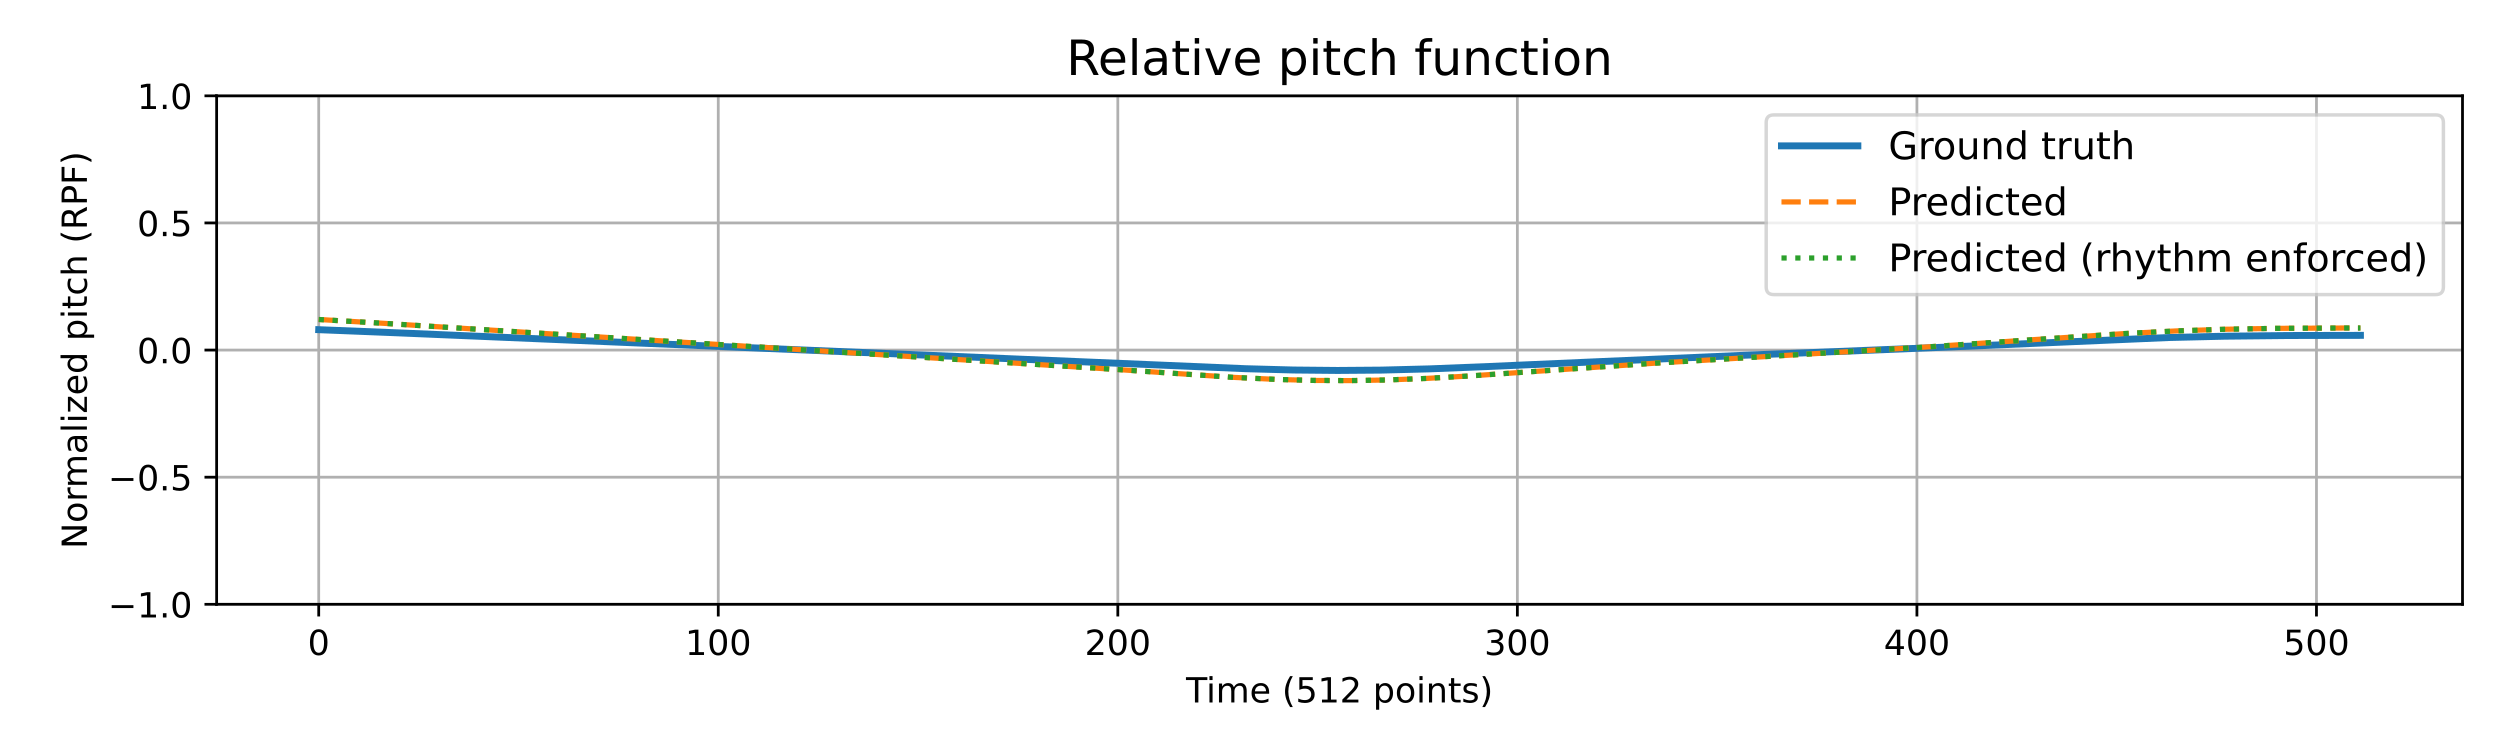
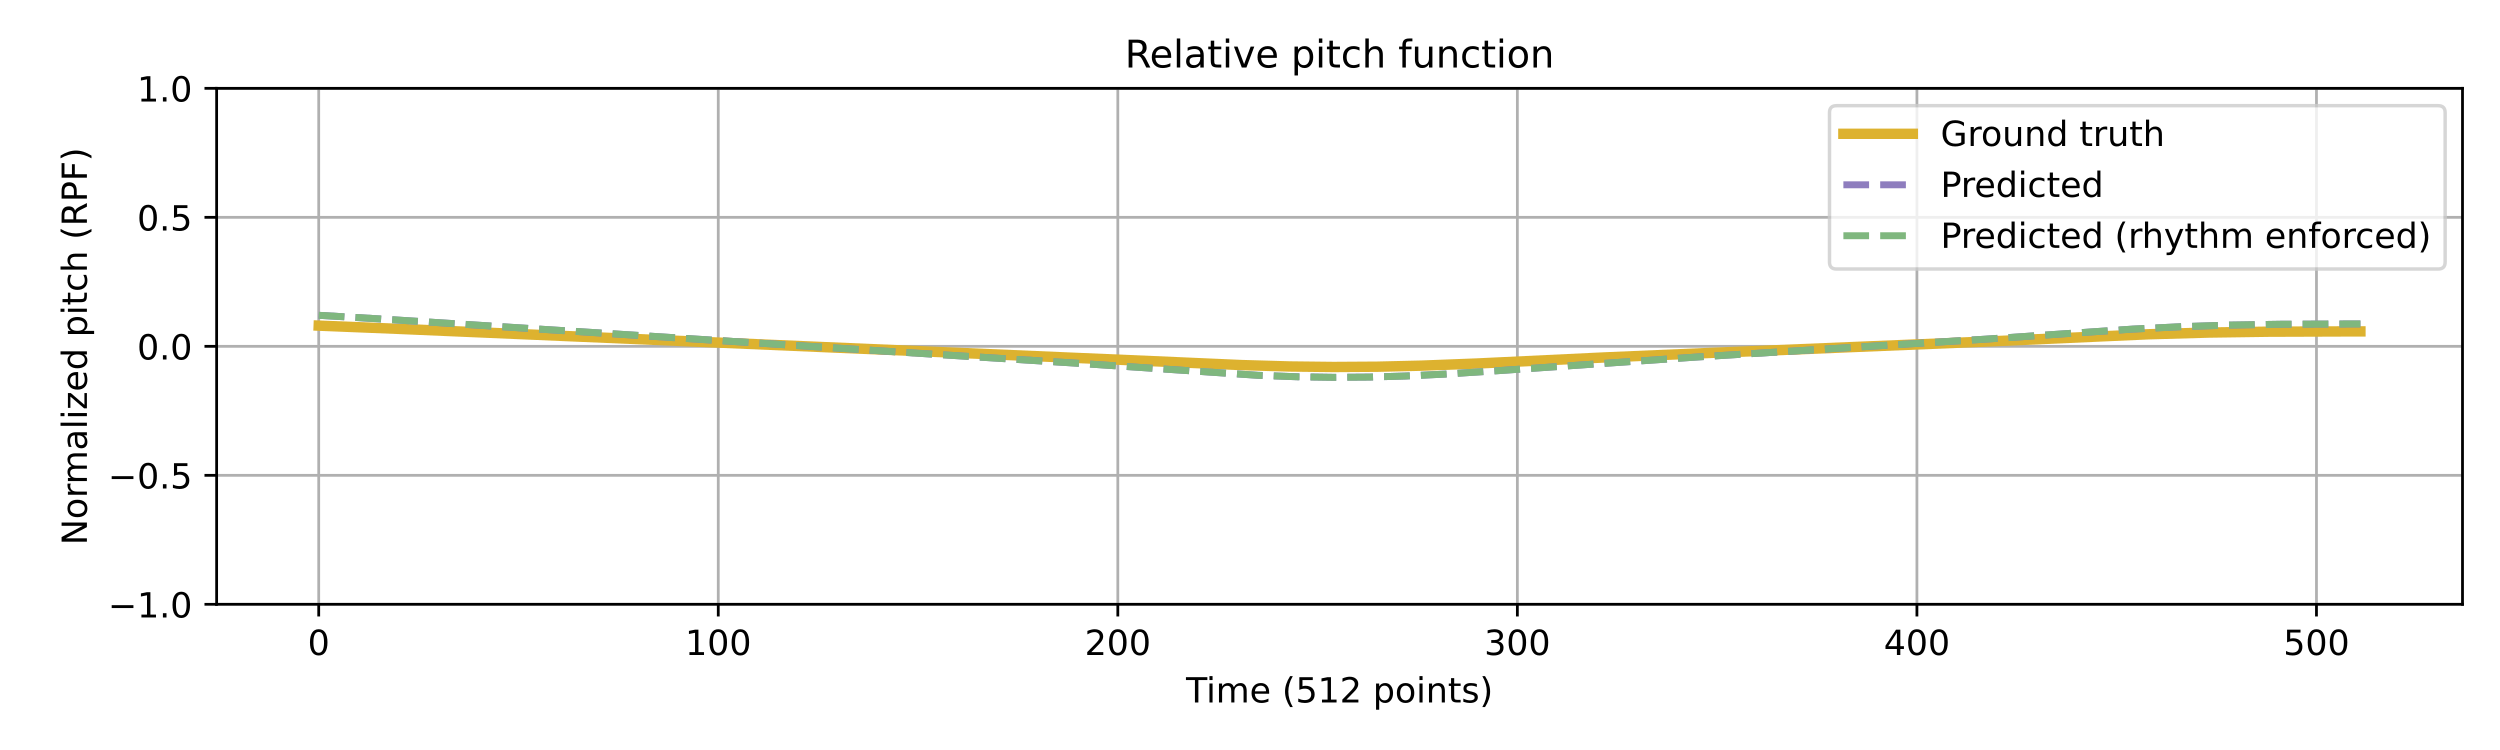
<svg xmlns="http://www.w3.org/2000/svg" xmlns:xlink="http://www.w3.org/1999/xlink" width="720pt" height="216pt" viewBox="0 0 720 216" version="1.1">
  <defs>
    <style type="text/css">*{stroke-linejoin: round; stroke-linecap: butt}</style>
  </defs>
  <g id="figure_1">
    <g id="patch_1">
      <path d="M 0 216  L 720 216  L 720 0  L 0 0  z " style="fill: #ffffff" />
    </g>
    <g id="axes_1">
      <g id="patch_2">
-         <path d="M 62.39 174.04  L 709.2 174.04  L 709.2 27.6  L 62.39 27.6  z " style="fill: #ffffff" />
+         <path d="M 62.39 174.04  L 709.2 174.04  L 709.2 25.44  L 62.39 25.44  z " style="fill: #ffffff" />
      </g>
      <g id="matplotlib.axis_1">
        <g id="xtick_1">
          <g id="line2d_1">
-             <path d="M 91.79 174.04  L 91.79 27.6  " clip-path="url(#p02e3869ff2)" style="fill: none; stroke: #b0b0b0; stroke-width: 0.8; stroke-linecap: square" />
+             <path d="M 91.79 174.04  L 91.79 25.44  " clip-path="url(#pad29e6f6e4)" style="fill: none; stroke: #b0b0b0; stroke-width: 0.8; stroke-linecap: square" />
          </g>
          <g id="line2d_2">
            <defs>
-               <path id="m79d6f2a2ab" d="M 0 0  L 0 3.5  " style="stroke: #000000; stroke-width: 0.8" />
-             </defs>
-             <g>
-               <use xlink:href="#m79d6f2a2ab" x="91.79" y="174.04" style="stroke: #000000; stroke-width: 0.8" />
+               <path id="m579ff417ad" d="M 0 0  L 0 3.5  " style="stroke: #000000; stroke-width: 0.8" />
+             </defs>
+             <g>
+               <use xlink:href="#m579ff417ad" x="91.79" y="174.04" style="stroke: #000000; stroke-width: 0.8" />
            </g>
          </g>
          <g id="text_1">
            <g transform="translate(88.60921 188.6384) scale(0.1 -0.1)">
              <defs>
                <path id="DejaVuSans-30" d="M 2034 4250  Q 1547 4250 1301 3770  Q 1056 3291 1056 2328  Q 1056 1369 1301 889  Q 1547 409 2034 409  Q 2525 409 2770 889  Q 3016 1369 3016 2328  Q 3016 3291 2770 3770  Q 2525 4250 2034 4250  z M 2034 4750  Q 2819 4750 3233 4129  Q 3647 3509 3647 2328  Q 3647 1150 3233 529  Q 2819 -91 2034 -91  Q 1250 -91 836 529  Q 422 1150 422 2328  Q 422 3509 836 4129  Q 1250 4750 2034 4750  z " transform="scale(0.015625)" />
              </defs>
              <use xlink:href="#DejaVuSans-30" />
            </g>
          </g>
        </g>
        <g id="xtick_2">
          <g id="line2d_3">
-             <path d="M 206.861 174.04  L 206.861 27.6  " clip-path="url(#p02e3869ff2)" style="fill: none; stroke: #b0b0b0; stroke-width: 0.8; stroke-linecap: square" />
+             <path d="M 206.861 174.04  L 206.861 25.44  " clip-path="url(#pad29e6f6e4)" style="fill: none; stroke: #b0b0b0; stroke-width: 0.8; stroke-linecap: square" />
          </g>
          <g id="line2d_4">
            <g>
-               <use xlink:href="#m79d6f2a2ab" x="206.861" y="174.04" style="stroke: #000000; stroke-width: 0.8" />
+               <use xlink:href="#m579ff417ad" x="206.861" y="174.04" style="stroke: #000000; stroke-width: 0.8" />
            </g>
          </g>
          <g id="text_2">
            <g transform="translate(197.317 188.6384) scale(0.1 -0.1)">
              <defs>
                <path id="DejaVuSans-31" d="M 794 531  L 1825 531  L 1825 4091  L 703 3866  L 703 4441  L 1819 4666  L 2450 4666  L 2450 531  L 3481 531  L 3481 0  L 794 0  L 794 531  z " transform="scale(0.015625)" />
              </defs>
              <use xlink:href="#DejaVuSans-31" />
              <use xlink:href="#DejaVuSans-30" transform="translate(63.62305 0)" />
              <use xlink:href="#DejaVuSans-30" transform="translate(127.2461 0)" />
            </g>
          </g>
        </g>
        <g id="xtick_3">
          <g id="line2d_5">
-             <path d="M 321.931 174.04  L 321.931 27.6  " clip-path="url(#p02e3869ff2)" style="fill: none; stroke: #b0b0b0; stroke-width: 0.8; stroke-linecap: square" />
+             <path d="M 321.931 174.04  L 321.931 25.44  " clip-path="url(#pad29e6f6e4)" style="fill: none; stroke: #b0b0b0; stroke-width: 0.8; stroke-linecap: square" />
          </g>
          <g id="line2d_6">
            <g>
-               <use xlink:href="#m79d6f2a2ab" x="321.931" y="174.04" style="stroke: #000000; stroke-width: 0.8" />
+               <use xlink:href="#m579ff417ad" x="321.931" y="174.04" style="stroke: #000000; stroke-width: 0.8" />
            </g>
          </g>
          <g id="text_3">
            <g transform="translate(312.3872 188.6384) scale(0.1 -0.1)">
              <defs>
                <path id="DejaVuSans-32" d="M 1228 531  L 3431 531  L 3431 0  L 469 0  L 469 531  Q 828 903 1448 1529  Q 2069 2156 2228 2338  Q 2531 2678 2651 2914  Q 2772 3150 2772 3378  Q 2772 3750 2511 3984  Q 2250 4219 1831 4219  Q 1534 4219 1204 4116  Q 875 4013 500 3803  L 500 4441  Q 881 4594 1212 4672  Q 1544 4750 1819 4750  Q 2544 4750 2975 4387  Q 3406 4025 3406 3419  Q 3406 3131 3298 2873  Q 3191 2616 2906 2266  Q 2828 2175 2409 1742  Q 1991 1309 1228 531  z " transform="scale(0.015625)" />
              </defs>
              <use xlink:href="#DejaVuSans-32" />
              <use xlink:href="#DejaVuSans-30" transform="translate(63.62305 0)" />
              <use xlink:href="#DejaVuSans-30" transform="translate(127.2461 0)" />
            </g>
          </g>
        </g>
        <g id="xtick_4">
          <g id="line2d_7">
-             <path d="M 437.001 174.04  L 437.001 27.6  " clip-path="url(#p02e3869ff2)" style="fill: none; stroke: #b0b0b0; stroke-width: 0.8; stroke-linecap: square" />
+             <path d="M 437.001 174.04  L 437.001 25.44  " clip-path="url(#pad29e6f6e4)" style="fill: none; stroke: #b0b0b0; stroke-width: 0.8; stroke-linecap: square" />
          </g>
          <g id="line2d_8">
            <g>
-               <use xlink:href="#m79d6f2a2ab" x="437.001" y="174.04" style="stroke: #000000; stroke-width: 0.8" />
+               <use xlink:href="#m579ff417ad" x="437.001" y="174.04" style="stroke: #000000; stroke-width: 0.8" />
            </g>
          </g>
          <g id="text_4">
            <g transform="translate(427.4575 188.6384) scale(0.1 -0.1)">
              <defs>
                <path id="DejaVuSans-33" d="M 2597 2516  Q 3050 2419 3304 2112  Q 3559 1806 3559 1356  Q 3559 666 3084 287  Q 2609 -91 1734 -91  Q 1441 -91 1130 -33  Q 819 25 488 141  L 488 750  Q 750 597 1062 519  Q 1375 441 1716 441  Q 2309 441 2620 675  Q 2931 909 2931 1356  Q 2931 1769 2642 2001  Q 2353 2234 1838 2234  L 1294 2234  L 1294 2753  L 1863 2753  Q 2328 2753 2575 2939  Q 2822 3125 2822 3475  Q 2822 3834 2567 4026  Q 2313 4219 1838 4219  Q 1578 4219 1281 4162  Q 984 4106 628 3988  L 628 4550  Q 988 4650 1302 4700  Q 1616 4750 1894 4750  Q 2613 4750 3031 4423  Q 3450 4097 3450 3541  Q 3450 3153 3228 2886  Q 3006 2619 2597 2516  z " transform="scale(0.015625)" />
              </defs>
              <use xlink:href="#DejaVuSans-33" />
              <use xlink:href="#DejaVuSans-30" transform="translate(63.62305 0)" />
              <use xlink:href="#DejaVuSans-30" transform="translate(127.2461 0)" />
            </g>
          </g>
        </g>
        <g id="xtick_5">
          <g id="line2d_9">
-             <path d="M 552.072 174.04  L 552.072 27.6  " clip-path="url(#p02e3869ff2)" style="fill: none; stroke: #b0b0b0; stroke-width: 0.8; stroke-linecap: square" />
+             <path d="M 552.072 174.04  L 552.072 25.44  " clip-path="url(#pad29e6f6e4)" style="fill: none; stroke: #b0b0b0; stroke-width: 0.8; stroke-linecap: square" />
          </g>
          <g id="line2d_10">
            <g>
-               <use xlink:href="#m79d6f2a2ab" x="552.072" y="174.04" style="stroke: #000000; stroke-width: 0.8" />
+               <use xlink:href="#m579ff417ad" x="552.072" y="174.04" style="stroke: #000000; stroke-width: 0.8" />
            </g>
          </g>
          <g id="text_5">
            <g transform="translate(542.5278 188.6384) scale(0.1 -0.1)">
              <defs>
                <path id="DejaVuSans-34" d="M 2419 4116  L 825 1625  L 2419 1625  L 2419 4116  z M 2253 4666  L 3047 4666  L 3047 1625  L 3713 1625  L 3713 1100  L 3047 1100  L 3047 0  L 2419 0  L 2419 1100  L 313 1100  L 313 1709  L 2253 4666  z " transform="scale(0.015625)" />
              </defs>
              <use xlink:href="#DejaVuSans-34" />
              <use xlink:href="#DejaVuSans-30" transform="translate(63.62305 0)" />
              <use xlink:href="#DejaVuSans-30" transform="translate(127.2461 0)" />
            </g>
          </g>
        </g>
        <g id="xtick_6">
          <g id="line2d_11">
-             <path d="M 667.142 174.04  L 667.142 27.6  " clip-path="url(#p02e3869ff2)" style="fill: none; stroke: #b0b0b0; stroke-width: 0.8; stroke-linecap: square" />
+             <path d="M 667.142 174.04  L 667.142 25.44  " clip-path="url(#pad29e6f6e4)" style="fill: none; stroke: #b0b0b0; stroke-width: 0.8; stroke-linecap: square" />
          </g>
          <g id="line2d_12">
            <g>
-               <use xlink:href="#m79d6f2a2ab" x="667.142" y="174.04" style="stroke: #000000; stroke-width: 0.8" />
+               <use xlink:href="#m579ff417ad" x="667.142" y="174.04" style="stroke: #000000; stroke-width: 0.8" />
            </g>
          </g>
          <g id="text_6">
            <g transform="translate(657.5981 188.6384) scale(0.1 -0.1)">
              <defs>
                <path id="DejaVuSans-35" d="M 691 4666  L 3169 4666  L 3169 4134  L 1269 4134  L 1269 2991  Q 1406 3038 1543 3061  Q 1681 3084 1819 3084  Q 2600 3084 3056 2656  Q 3513 2228 3513 1497  Q 3513 744 3044 326  Q 2575 -91 1722 -91  Q 1428 -91 1123 -41  Q 819 9 494 109  L 494 744  Q 775 591 1075 516  Q 1375 441 1709 441  Q 2250 441 2565 725  Q 2881 1009 2881 1497  Q 2881 1984 2565 2268  Q 2250 2553 1709 2553  Q 1456 2553 1204 2497  Q 953 2441 691 2322  L 691 4666  z " transform="scale(0.015625)" />
              </defs>
              <use xlink:href="#DejaVuSans-35" />
              <use xlink:href="#DejaVuSans-30" transform="translate(63.62305 0)" />
              <use xlink:href="#DejaVuSans-30" transform="translate(127.2461 0)" />
            </g>
          </g>
        </g>
        <g id="text_7">
          <g transform="translate(341.5817 202.3166) scale(0.1 -0.1)">
            <defs>
              <path id="DejaVuSans-54" d="M -19 4666  L 3928 4666  L 3928 4134  L 2272 4134  L 2272 0  L 1638 0  L 1638 4134  L -19 4134  L -19 4666  z " transform="scale(0.015625)" />
              <path id="DejaVuSans-69" d="M 603 3500  L 1178 3500  L 1178 0  L 603 0  L 603 3500  z M 603 4863  L 1178 4863  L 1178 4134  L 603 4134  L 603 4863  z " transform="scale(0.015625)" />
              <path id="DejaVuSans-6d" d="M 3328 2828  Q 3544 3216 3844 3400  Q 4144 3584 4550 3584  Q 5097 3584 5394 3201  Q 5691 2819 5691 2113  L 5691 0  L 5113 0  L 5113 2094  Q 5113 2597 4934 2840  Q 4756 3084 4391 3084  Q 3944 3084 3684 2787  Q 3425 2491 3425 1978  L 3425 0  L 2847 0  L 2847 2094  Q 2847 2600 2669 2842  Q 2491 3084 2119 3084  Q 1678 3084 1418 2786  Q 1159 2488 1159 1978  L 1159 0  L 581 0  L 581 3500  L 1159 3500  L 1159 2956  Q 1356 3278 1631 3431  Q 1906 3584 2284 3584  Q 2666 3584 2933 3390  Q 3200 3197 3328 2828  z " transform="scale(0.015625)" />
              <path id="DejaVuSans-65" d="M 3597 1894  L 3597 1613  L 953 1613  Q 991 1019 1311 708  Q 1631 397 2203 397  Q 2534 397 2845 478  Q 3156 559 3463 722  L 3463 178  Q 3153 47 2828 -22  Q 2503 -91 2169 -91  Q 1331 -91 842 396  Q 353 884 353 1716  Q 353 2575 817 3079  Q 1281 3584 2069 3584  Q 2775 3584 3186 3129  Q 3597 2675 3597 1894  z M 3022 2063  Q 3016 2534 2758 2815  Q 2500 3097 2075 3097  Q 1594 3097 1305 2825  Q 1016 2553 972 2059  L 3022 2063  z " transform="scale(0.015625)" />
              <path id="DejaVuSans-20" transform="scale(0.015625)" />
              <path id="DejaVuSans-28" d="M 1984 4856  Q 1566 4138 1362 3434  Q 1159 2731 1159 2009  Q 1159 1288 1364 580  Q 1569 -128 1984 -844  L 1484 -844  Q 1016 -109 783 600  Q 550 1309 550 2009  Q 550 2706 781 3412  Q 1013 4119 1484 4856  L 1984 4856  z " transform="scale(0.015625)" />
              <path id="DejaVuSans-70" d="M 1159 525  L 1159 -1331  L 581 -1331  L 581 3500  L 1159 3500  L 1159 2969  Q 1341 3281 1617 3432  Q 1894 3584 2278 3584  Q 2916 3584 3314 3078  Q 3713 2572 3713 1747  Q 3713 922 3314 415  Q 2916 -91 2278 -91  Q 1894 -91 1617 61  Q 1341 213 1159 525  z M 3116 1747  Q 3116 2381 2855 2742  Q 2594 3103 2138 3103  Q 1681 3103 1420 2742  Q 1159 2381 1159 1747  Q 1159 1113 1420 752  Q 1681 391 2138 391  Q 2594 391 2855 752  Q 3116 1113 3116 1747  z " transform="scale(0.015625)" />
              <path id="DejaVuSans-6f" d="M 1959 3097  Q 1497 3097 1228 2736  Q 959 2375 959 1747  Q 959 1119 1226 758  Q 1494 397 1959 397  Q 2419 397 2687 759  Q 2956 1122 2956 1747  Q 2956 2369 2687 2733  Q 2419 3097 1959 3097  z M 1959 3584  Q 2709 3584 3137 3096  Q 3566 2609 3566 1747  Q 3566 888 3137 398  Q 2709 -91 1959 -91  Q 1206 -91 779 398  Q 353 888 353 1747  Q 353 2609 779 3096  Q 1206 3584 1959 3584  z " transform="scale(0.015625)" />
              <path id="DejaVuSans-6e" d="M 3513 2113  L 3513 0  L 2938 0  L 2938 2094  Q 2938 2591 2744 2837  Q 2550 3084 2163 3084  Q 1697 3084 1428 2787  Q 1159 2491 1159 1978  L 1159 0  L 581 0  L 581 3500  L 1159 3500  L 1159 2956  Q 1366 3272 1645 3428  Q 1925 3584 2291 3584  Q 2894 3584 3203 3211  Q 3513 2838 3513 2113  z " transform="scale(0.015625)" />
              <path id="DejaVuSans-74" d="M 1172 4494  L 1172 3500  L 2356 3500  L 2356 3053  L 1172 3053  L 1172 1153  Q 1172 725 1289 603  Q 1406 481 1766 481  L 2356 481  L 2356 0  L 1766 0  Q 1100 0 847 248  Q 594 497 594 1153  L 594 3053  L 172 3053  L 172 3500  L 594 3500  L 594 4494  L 1172 4494  z " transform="scale(0.015625)" />
              <path id="DejaVuSans-73" d="M 2834 3397  L 2834 2853  Q 2591 2978 2328 3040  Q 2066 3103 1784 3103  Q 1356 3103 1142 2972  Q 928 2841 928 2578  Q 928 2378 1081 2264  Q 1234 2150 1697 2047  L 1894 2003  Q 2506 1872 2764 1633  Q 3022 1394 3022 966  Q 3022 478 2636 193  Q 2250 -91 1575 -91  Q 1294 -91 989 -36  Q 684 19 347 128  L 347 722  Q 666 556 975 473  Q 1284 391 1588 391  Q 1994 391 2212 530  Q 2431 669 2431 922  Q 2431 1156 2273 1281  Q 2116 1406 1581 1522  L 1381 1569  Q 847 1681 609 1914  Q 372 2147 372 2553  Q 372 3047 722 3315  Q 1072 3584 1716 3584  Q 2034 3584 2315 3537  Q 2597 3491 2834 3397  z " transform="scale(0.015625)" />
              <path id="DejaVuSans-29" d="M 513 4856  L 1013 4856  Q 1481 4119 1714 3412  Q 1947 2706 1947 2009  Q 1947 1309 1714 600  Q 1481 -109 1013 -844  L 513 -844  Q 928 -128 1133 580  Q 1338 1288 1338 2009  Q 1338 2731 1133 3434  Q 928 4138 513 4856  z " transform="scale(0.015625)" />
            </defs>
            <use xlink:href="#DejaVuSans-54" />
            <use xlink:href="#DejaVuSans-69" transform="translate(57.95898 0)" />
            <use xlink:href="#DejaVuSans-6d" transform="translate(85.74219 0)" />
            <use xlink:href="#DejaVuSans-65" transform="translate(183.1543 0)" />
            <use xlink:href="#DejaVuSans-20" transform="translate(244.6777 0)" />
            <use xlink:href="#DejaVuSans-28" transform="translate(276.4648 0)" />
            <use xlink:href="#DejaVuSans-35" transform="translate(315.4785 0)" />
            <use xlink:href="#DejaVuSans-31" transform="translate(379.1016 0)" />
            <use xlink:href="#DejaVuSans-32" transform="translate(442.7246 0)" />
            <use xlink:href="#DejaVuSans-20" transform="translate(506.3477 0)" />
            <use xlink:href="#DejaVuSans-70" transform="translate(538.1348 0)" />
            <use xlink:href="#DejaVuSans-6f" transform="translate(601.6113 0)" />
            <use xlink:href="#DejaVuSans-69" transform="translate(662.793 0)" />
            <use xlink:href="#DejaVuSans-6e" transform="translate(690.5762 0)" />
            <use xlink:href="#DejaVuSans-74" transform="translate(753.9551 0)" />
            <use xlink:href="#DejaVuSans-73" transform="translate(793.1641 0)" />
            <use xlink:href="#DejaVuSans-29" transform="translate(845.2637 0)" />
          </g>
        </g>
      </g>
      <g id="matplotlib.axis_2">
        <g id="ytick_1">
          <g id="line2d_13">
-             <path d="M 62.39 174.04  L 709.2 174.04  " clip-path="url(#p02e3869ff2)" style="fill: none; stroke: #b0b0b0; stroke-width: 0.8; stroke-linecap: square" />
+             <path d="M 62.39 174.04  L 709.2 174.04  " clip-path="url(#pad29e6f6e4)" style="fill: none; stroke: #b0b0b0; stroke-width: 0.8; stroke-linecap: square" />
          </g>
          <g id="line2d_14">
            <defs>
-               <path id="m27c49ddf5b" d="M 0 0  L -3.5 0  " style="stroke: #000000; stroke-width: 0.8" />
-             </defs>
-             <g>
-               <use xlink:href="#m27c49ddf5b" x="62.39" y="174.04" style="stroke: #000000; stroke-width: 0.8" />
+               <path id="m06128537c5" d="M 0 0  L -3.5 0  " style="stroke: #000000; stroke-width: 0.8" />
+             </defs>
+             <g>
+               <use xlink:href="#m06128537c5" x="62.39" y="174.04" style="stroke: #000000; stroke-width: 0.8" />
            </g>
          </g>
          <g id="text_8">
            <g transform="translate(31.10719 177.8392) scale(0.1 -0.1)">
              <defs>
                <path id="DejaVuSans-2212" d="M 678 2272  L 4684 2272  L 4684 1741  L 678 1741  L 678 2272  z " transform="scale(0.015625)" />
                <path id="DejaVuSans-2e" d="M 684 794  L 1344 794  L 1344 0  L 684 0  L 684 794  z " transform="scale(0.015625)" />
              </defs>
              <use xlink:href="#DejaVuSans-2212" />
              <use xlink:href="#DejaVuSans-31" transform="translate(83.78906 0)" />
              <use xlink:href="#DejaVuSans-2e" transform="translate(147.4121 0)" />
              <use xlink:href="#DejaVuSans-30" transform="translate(179.1992 0)" />
            </g>
          </g>
        </g>
        <g id="ytick_2">
          <g id="line2d_15">
-             <path d="M 62.39 137.43  L 709.2 137.43  " clip-path="url(#p02e3869ff2)" style="fill: none; stroke: #b0b0b0; stroke-width: 0.8; stroke-linecap: square" />
+             <path d="M 62.39 136.89  L 709.2 136.89  " clip-path="url(#pad29e6f6e4)" style="fill: none; stroke: #b0b0b0; stroke-width: 0.8; stroke-linecap: square" />
          </g>
          <g id="line2d_16">
            <g>
-               <use xlink:href="#m27c49ddf5b" x="62.39" y="137.43" style="stroke: #000000; stroke-width: 0.8" />
+               <use xlink:href="#m06128537c5" x="62.39" y="136.89" style="stroke: #000000; stroke-width: 0.8" />
            </g>
          </g>
          <g id="text_9">
-             <g transform="translate(31.10719 141.2292) scale(0.1 -0.1)">
+             <g transform="translate(31.10719 140.6892) scale(0.1 -0.1)">
              <use xlink:href="#DejaVuSans-2212" />
              <use xlink:href="#DejaVuSans-30" transform="translate(83.78906 0)" />
              <use xlink:href="#DejaVuSans-2e" transform="translate(147.4121 0)" />
              <use xlink:href="#DejaVuSans-35" transform="translate(179.1992 0)" />
            </g>
          </g>
        </g>
        <g id="ytick_3">
          <g id="line2d_17">
-             <path d="M 62.39 100.82  L 709.2 100.82  " clip-path="url(#p02e3869ff2)" style="fill: none; stroke: #b0b0b0; stroke-width: 0.8; stroke-linecap: square" />
+             <path d="M 62.39 99.74  L 709.2 99.74  " clip-path="url(#pad29e6f6e4)" style="fill: none; stroke: #b0b0b0; stroke-width: 0.8; stroke-linecap: square" />
          </g>
          <g id="line2d_18">
            <g>
-               <use xlink:href="#m27c49ddf5b" x="62.39" y="100.82" style="stroke: #000000; stroke-width: 0.8" />
+               <use xlink:href="#m06128537c5" x="62.39" y="99.74" style="stroke: #000000; stroke-width: 0.8" />
            </g>
          </g>
          <g id="text_10">
-             <g transform="translate(39.48687 104.6192) scale(0.1 -0.1)">
+             <g transform="translate(39.48687 103.5392) scale(0.1 -0.1)">
              <use xlink:href="#DejaVuSans-30" />
              <use xlink:href="#DejaVuSans-2e" transform="translate(63.62305 0)" />
              <use xlink:href="#DejaVuSans-30" transform="translate(95.41016 0)" />
            </g>
          </g>
        </g>
        <g id="ytick_4">
          <g id="line2d_19">
-             <path d="M 62.39 64.21  L 709.2 64.21  " clip-path="url(#p02e3869ff2)" style="fill: none; stroke: #b0b0b0; stroke-width: 0.8; stroke-linecap: square" />
+             <path d="M 62.39 62.59  L 709.2 62.59  " clip-path="url(#pad29e6f6e4)" style="fill: none; stroke: #b0b0b0; stroke-width: 0.8; stroke-linecap: square" />
          </g>
          <g id="line2d_20">
            <g>
-               <use xlink:href="#m27c49ddf5b" x="62.39" y="64.21" style="stroke: #000000; stroke-width: 0.8" />
+               <use xlink:href="#m06128537c5" x="62.39" y="62.59" style="stroke: #000000; stroke-width: 0.8" />
            </g>
          </g>
          <g id="text_11">
-             <g transform="translate(39.48687 68.00922) scale(0.1 -0.1)">
+             <g transform="translate(39.48687 66.38922) scale(0.1 -0.1)">
              <use xlink:href="#DejaVuSans-30" />
              <use xlink:href="#DejaVuSans-2e" transform="translate(63.62305 0)" />
              <use xlink:href="#DejaVuSans-35" transform="translate(95.41016 0)" />
            </g>
          </g>
        </g>
        <g id="ytick_5">
          <g id="line2d_21">
-             <path d="M 62.39 27.6  L 709.2 27.6  " clip-path="url(#p02e3869ff2)" style="fill: none; stroke: #b0b0b0; stroke-width: 0.8; stroke-linecap: square" />
+             <path d="M 62.39 25.44  L 709.2 25.44  " clip-path="url(#pad29e6f6e4)" style="fill: none; stroke: #b0b0b0; stroke-width: 0.8; stroke-linecap: square" />
          </g>
          <g id="line2d_22">
            <g>
-               <use xlink:href="#m27c49ddf5b" x="62.39" y="27.6" style="stroke: #000000; stroke-width: 0.8" />
+               <use xlink:href="#m06128537c5" x="62.39" y="25.44" style="stroke: #000000; stroke-width: 0.8" />
            </g>
          </g>
          <g id="text_12">
-             <g transform="translate(39.48687 31.39922) scale(0.1 -0.1)">
+             <g transform="translate(39.48687 29.23922) scale(0.1 -0.1)">
              <use xlink:href="#DejaVuSans-31" />
              <use xlink:href="#DejaVuSans-2e" transform="translate(63.62305 0)" />
              <use xlink:href="#DejaVuSans-30" transform="translate(95.41016 0)" />
            </g>
          </g>
        </g>
        <g id="text_13">
-           <g transform="translate(25.0275 158.0614) rotate(-90) scale(0.1 -0.1)">
+           <g transform="translate(25.0275 156.9814) rotate(-90) scale(0.1 -0.1)">
            <defs>
              <path id="DejaVuSans-4e" d="M 628 4666  L 1478 4666  L 3547 763  L 3547 4666  L 4159 4666  L 4159 0  L 3309 0  L 1241 3903  L 1241 0  L 628 0  L 628 4666  z " transform="scale(0.015625)" />
              <path id="DejaVuSans-72" d="M 2631 2963  Q 2534 3019 2420 3045  Q 2306 3072 2169 3072  Q 1681 3072 1420 2755  Q 1159 2438 1159 1844  L 1159 0  L 581 0  L 581 3500  L 1159 3500  L 1159 2956  Q 1341 3275 1631 3429  Q 1922 3584 2338 3584  Q 2397 3584 2469 3576  Q 2541 3569 2628 3553  L 2631 2963  z " transform="scale(0.015625)" />
              <path id="DejaVuSans-61" d="M 2194 1759  Q 1497 1759 1228 1600  Q 959 1441 959 1056  Q 959 750 1161 570  Q 1363 391 1709 391  Q 2188 391 2477 730  Q 2766 1069 2766 1631  L 2766 1759  L 2194 1759  z M 3341 1997  L 3341 0  L 2766 0  L 2766 531  Q 2569 213 2275 61  Q 1981 -91 1556 -91  Q 1019 -91 701 211  Q 384 513 384 1019  Q 384 1609 779 1909  Q 1175 2209 1959 2209  L 2766 2209  L 2766 2266  Q 2766 2663 2505 2880  Q 2244 3097 1772 3097  Q 1472 3097 1187 3025  Q 903 2953 641 2809  L 641 3341  Q 956 3463 1253 3523  Q 1550 3584 1831 3584  Q 2591 3584 2966 3190  Q 3341 2797 3341 1997  z " transform="scale(0.015625)" />
              <path id="DejaVuSans-6c" d="M 603 4863  L 1178 4863  L 1178 0  L 603 0  L 603 4863  z " transform="scale(0.015625)" />
              <path id="DejaVuSans-7a" d="M 353 3500  L 3084 3500  L 3084 2975  L 922 459  L 3084 459  L 3084 0  L 275 0  L 275 525  L 2438 3041  L 353 3041  L 353 3500  z " transform="scale(0.015625)" />
              <path id="DejaVuSans-64" d="M 2906 2969  L 2906 4863  L 3481 4863  L 3481 0  L 2906 0  L 2906 525  Q 2725 213 2448 61  Q 2172 -91 1784 -91  Q 1150 -91 751 415  Q 353 922 353 1747  Q 353 2572 751 3078  Q 1150 3584 1784 3584  Q 2172 3584 2448 3432  Q 2725 3281 2906 2969  z M 947 1747  Q 947 1113 1208 752  Q 1469 391 1925 391  Q 2381 391 2643 752  Q 2906 1113 2906 1747  Q 2906 2381 2643 2742  Q 2381 3103 1925 3103  Q 1469 3103 1208 2742  Q 947 2381 947 1747  z " transform="scale(0.015625)" />
              <path id="DejaVuSans-63" d="M 3122 3366  L 3122 2828  Q 2878 2963 2633 3030  Q 2388 3097 2138 3097  Q 1578 3097 1268 2742  Q 959 2388 959 1747  Q 959 1106 1268 751  Q 1578 397 2138 397  Q 2388 397 2633 464  Q 2878 531 3122 666  L 3122 134  Q 2881 22 2623 -34  Q 2366 -91 2075 -91  Q 1284 -91 818 406  Q 353 903 353 1747  Q 353 2603 823 3093  Q 1294 3584 2113 3584  Q 2378 3584 2631 3529  Q 2884 3475 3122 3366  z " transform="scale(0.015625)" />
              <path id="DejaVuSans-68" d="M 3513 2113  L 3513 0  L 2938 0  L 2938 2094  Q 2938 2591 2744 2837  Q 2550 3084 2163 3084  Q 1697 3084 1428 2787  Q 1159 2491 1159 1978  L 1159 0  L 581 0  L 581 4863  L 1159 4863  L 1159 2956  Q 1366 3272 1645 3428  Q 1925 3584 2291 3584  Q 2894 3584 3203 3211  Q 3513 2838 3513 2113  z " transform="scale(0.015625)" />
              <path id="DejaVuSans-52" d="M 2841 2188  Q 3044 2119 3236 1894  Q 3428 1669 3622 1275  L 4263 0  L 3584 0  L 2988 1197  Q 2756 1666 2539 1819  Q 2322 1972 1947 1972  L 1259 1972  L 1259 0  L 628 0  L 628 4666  L 2053 4666  Q 2853 4666 3247 4331  Q 3641 3997 3641 3322  Q 3641 2881 3436 2590  Q 3231 2300 2841 2188  z M 1259 4147  L 1259 2491  L 2053 2491  Q 2509 2491 2742 2702  Q 2975 2913 2975 3322  Q 2975 3731 2742 3939  Q 2509 4147 2053 4147  L 1259 4147  z " transform="scale(0.015625)" />
              <path id="DejaVuSans-50" d="M 1259 4147  L 1259 2394  L 2053 2394  Q 2494 2394 2734 2622  Q 2975 2850 2975 3272  Q 2975 3691 2734 3919  Q 2494 4147 2053 4147  L 1259 4147  z M 628 4666  L 2053 4666  Q 2838 4666 3239 4311  Q 3641 3956 3641 3272  Q 3641 2581 3239 2228  Q 2838 1875 2053 1875  L 1259 1875  L 1259 0  L 628 0  L 628 4666  z " transform="scale(0.015625)" />
              <path id="DejaVuSans-46" d="M 628 4666  L 3309 4666  L 3309 4134  L 1259 4134  L 1259 2759  L 3109 2759  L 3109 2228  L 1259 2228  L 1259 0  L 628 0  L 628 4666  z " transform="scale(0.015625)" />
            </defs>
            <use xlink:href="#DejaVuSans-4e" />
            <use xlink:href="#DejaVuSans-6f" transform="translate(74.80469 0)" />
            <use xlink:href="#DejaVuSans-72" transform="translate(135.9863 0)" />
            <use xlink:href="#DejaVuSans-6d" transform="translate(175.3496 0)" />
            <use xlink:href="#DejaVuSans-61" transform="translate(272.7617 0)" />
            <use xlink:href="#DejaVuSans-6c" transform="translate(334.041 0)" />
            <use xlink:href="#DejaVuSans-69" transform="translate(361.8242 0)" />
            <use xlink:href="#DejaVuSans-7a" transform="translate(389.6074 0)" />
            <use xlink:href="#DejaVuSans-65" transform="translate(442.0977 0)" />
            <use xlink:href="#DejaVuSans-64" transform="translate(503.6211 0)" />
            <use xlink:href="#DejaVuSans-20" transform="translate(567.0977 0)" />
            <use xlink:href="#DejaVuSans-70" transform="translate(598.8848 0)" />
            <use xlink:href="#DejaVuSans-69" transform="translate(662.3613 0)" />
            <use xlink:href="#DejaVuSans-74" transform="translate(690.1445 0)" />
            <use xlink:href="#DejaVuSans-63" transform="translate(729.3535 0)" />
            <use xlink:href="#DejaVuSans-68" transform="translate(784.334 0)" />
            <use xlink:href="#DejaVuSans-20" transform="translate(847.7129 0)" />
            <use xlink:href="#DejaVuSans-28" transform="translate(879.5 0)" />
            <use xlink:href="#DejaVuSans-52" transform="translate(918.5137 0)" />
            <use xlink:href="#DejaVuSans-50" transform="translate(987.9961 0)" />
            <use xlink:href="#DejaVuSans-46" transform="translate(1048.299 0)" />
            <use xlink:href="#DejaVuSans-29" transform="translate(1105.818 0)" />
          </g>
        </g>
      </g>
      <g id="line2d_23">
-         <path d="M 91.79 94.949  L 114.805 95.868  L 201.107 99.517  L 334.589 105.16  L 358.753 106.188  L 372.562 106.563  L 385.22 106.691  L 397.877 106.588  L 411.686 106.235  L 428.946 105.542  L 502.591 102.303  L 562.428 99.893  L 624.566 97.209  L 640.676 96.826  L 659.087 96.628  L 679.8 96.583  L 679.8 96.583  " clip-path="url(#p02e3869ff2)" style="fill: none; stroke: #1f77b4; stroke-width: 2; stroke-linecap: square" />
+         <path d="M 91.79 93.783  L 114.805 94.715  L 199.957 98.37  L 332.287 104.033  L 357.603 105.146  L 371.411 105.545  L 384.069 105.695  L 396.727 105.612  L 409.384 105.31  L 425.494 104.688  L 462.317 102.935  L 493.386 101.607  L 569.332 98.481  L 618.812 96.265  L 636.073 95.776  L 653.333 95.526  L 676.347 95.443  L 679.8 95.441  L 679.8 95.441  " clip-path="url(#pad29e6f6e4)" style="fill: none; stroke: #ddb22f; stroke-width: 3; stroke-linecap: square" />
      </g>
      <g id="line2d_24">
-         <path d="M 91.79 92.014  L 110.202 93.096  L 249.437 101.891  L 321.931 106.429  L 355.301 108.684  L 367.959 109.284  L 378.315 109.563  L 388.672 109.618  L 399.028 109.441  L 410.535 108.999  L 423.193 108.282  L 443.905 106.845  L 476.125 104.632  L 506.043 102.845  L 554.373 99.961  L 584.291 97.909  L 611.908 96.066  L 626.867 95.302  L 640.676 94.83  L 655.635 94.564  L 675.197 94.469  L 679.8 94.465  L 679.8 94.465  " clip-path="url(#p02e3869ff2)" style="fill: none; stroke-dasharray: 5.55,2.4; stroke-dashoffset: 0; stroke: #ff7f0e; stroke-width: 1.5" />
+         <path d="M 91.79 90.804  L 109.051 91.828  L 266.697 101.881  L 310.424 104.623  L 362.206 108.083  L 373.713 108.513  L 384.069 108.673  L 394.425 108.596  L 404.782 108.294  L 416.289 107.734  L 431.248 106.767  L 488.783 102.818  L 571.633 97.69  L 614.209 94.781  L 628.018 94.092  L 641.826 93.632  L 656.785 93.38  L 677.498 93.293  L 679.8 93.291  L 679.8 93.291  " clip-path="url(#pad29e6f6e4)" style="fill: none; stroke-dasharray: 7.4,3.2; stroke-dashoffset: 0; stroke: #8e7dbe; stroke-width: 2" />
      </g>
      <g id="line2d_25">
-         <path d="M 91.79 92.014  L 110.202 93.096  L 249.437 101.891  L 321.931 106.429  L 355.301 108.684  L 367.959 109.284  L 378.315 109.563  L 388.672 109.618  L 399.028 109.441  L 410.535 108.999  L 423.193 108.282  L 443.905 106.845  L 476.125 104.632  L 506.043 102.845  L 554.373 99.961  L 584.291 97.909  L 611.908 96.066  L 626.867 95.302  L 640.676 94.83  L 655.635 94.564  L 675.197 94.469  L 679.8 94.465  L 679.8 94.465  " clip-path="url(#p02e3869ff2)" style="fill: none; stroke-dasharray: 1.5,2.475; stroke-dashoffset: 0; stroke: #2ca02c; stroke-width: 1.5" />
+         <path d="M 91.79 90.804  L 109.051 91.828  L 266.697 101.881  L 310.424 104.623  L 362.206 108.083  L 373.713 108.513  L 384.069 108.673  L 394.425 108.596  L 404.782 108.294  L 416.289 107.734  L 431.248 106.767  L 488.783 102.818  L 571.633 97.69  L 614.209 94.781  L 628.018 94.092  L 641.826 93.632  L 656.785 93.38  L 677.498 93.293  L 679.8 93.291  L 679.8 93.291  " clip-path="url(#pad29e6f6e4)" style="fill: none; stroke-dasharray: 7.4,3.2; stroke-dashoffset: 0; stroke: #7fb77e; stroke-width: 2" />
      </g>
      <g id="patch_3">
-         <path d="M 62.39 174.04  L 62.39 27.6  " style="fill: none; stroke: #000000; stroke-width: 0.8; stroke-linejoin: miter; stroke-linecap: square" />
+         <path d="M 62.39 174.04  L 62.39 25.44  " style="fill: none; stroke: #000000; stroke-width: 0.8; stroke-linejoin: miter; stroke-linecap: square" />
      </g>
      <g id="patch_4">
-         <path d="M 709.2 174.04  L 709.2 27.6  " style="fill: none; stroke: #000000; stroke-width: 0.8; stroke-linejoin: miter; stroke-linecap: square" />
+         <path d="M 709.2 174.04  L 709.2 25.44  " style="fill: none; stroke: #000000; stroke-width: 0.8; stroke-linejoin: miter; stroke-linecap: square" />
      </g>
      <g id="patch_5">
        <path d="M 62.39 174.04  L 709.2 174.04  " style="fill: none; stroke: #000000; stroke-width: 0.8; stroke-linejoin: miter; stroke-linecap: square" />
      </g>
      <g id="patch_6">
-         <path d="M 62.39 27.6  L 709.2 27.6  " style="fill: none; stroke: #000000; stroke-width: 0.8; stroke-linejoin: miter; stroke-linecap: square" />
+         <path d="M 62.39 25.44  L 709.2 25.44  " style="fill: none; stroke: #000000; stroke-width: 0.8; stroke-linejoin: miter; stroke-linecap: square" />
      </g>
      <g id="text_14">
-         <g transform="translate(307.1041 21.6) scale(0.14 -0.14)">
+         <g transform="translate(323.9664 19.44) scale(0.11 -0.11)">
          <defs>
            <path id="DejaVuSans-76" d="M 191 3500  L 800 3500  L 1894 563  L 2988 3500  L 3597 3500  L 2284 0  L 1503 0  L 191 3500  z " transform="scale(0.015625)" />
            <path id="DejaVuSans-66" d="M 2375 4863  L 2375 4384  L 1825 4384  Q 1516 4384 1395 4259  Q 1275 4134 1275 3809  L 1275 3500  L 2222 3500  L 2222 3053  L 1275 3053  L 1275 0  L 697 0  L 697 3053  L 147 3053  L 147 3500  L 697 3500  L 697 3744  Q 697 4328 969 4595  Q 1241 4863 1831 4863  L 2375 4863  z " transform="scale(0.015625)" />
            <path id="DejaVuSans-75" d="M 544 1381  L 544 3500  L 1119 3500  L 1119 1403  Q 1119 906 1312 657  Q 1506 409 1894 409  Q 2359 409 2629 706  Q 2900 1003 2900 1516  L 2900 3500  L 3475 3500  L 3475 0  L 2900 0  L 2900 538  Q 2691 219 2414 64  Q 2138 -91 1772 -91  Q 1169 -91 856 284  Q 544 659 544 1381  z M 1991 3584  L 1991 3584  z " transform="scale(0.015625)" />
          </defs>
          <use xlink:href="#DejaVuSans-52" />
          <use xlink:href="#DejaVuSans-65" transform="translate(64.98242 0)" />
          <use xlink:href="#DejaVuSans-6c" transform="translate(126.5059 0)" />
          <use xlink:href="#DejaVuSans-61" transform="translate(154.2891 0)" />
          <use xlink:href="#DejaVuSans-74" transform="translate(215.5684 0)" />
          <use xlink:href="#DejaVuSans-69" transform="translate(254.7773 0)" />
          <use xlink:href="#DejaVuSans-76" transform="translate(282.5605 0)" />
          <use xlink:href="#DejaVuSans-65" transform="translate(341.7402 0)" />
          <use xlink:href="#DejaVuSans-20" transform="translate(403.2637 0)" />
          <use xlink:href="#DejaVuSans-70" transform="translate(435.0508 0)" />
          <use xlink:href="#DejaVuSans-69" transform="translate(498.5273 0)" />
          <use xlink:href="#DejaVuSans-74" transform="translate(526.3105 0)" />
          <use xlink:href="#DejaVuSans-63" transform="translate(565.5195 0)" />
          <use xlink:href="#DejaVuSans-68" transform="translate(620.5 0)" />
          <use xlink:href="#DejaVuSans-20" transform="translate(683.8789 0)" />
          <use xlink:href="#DejaVuSans-66" transform="translate(715.666 0)" />
          <use xlink:href="#DejaVuSans-75" transform="translate(750.8711 0)" />
          <use xlink:href="#DejaVuSans-6e" transform="translate(814.25 0)" />
          <use xlink:href="#DejaVuSans-63" transform="translate(877.6289 0)" />
          <use xlink:href="#DejaVuSans-74" transform="translate(932.6094 0)" />
          <use xlink:href="#DejaVuSans-69" transform="translate(971.8184 0)" />
          <use xlink:href="#DejaVuSans-6f" transform="translate(999.6016 0)" />
          <use xlink:href="#DejaVuSans-6e" transform="translate(1060.783 0)" />
        </g>
      </g>
      <g id="legend_1">
        <g id="patch_7">
-           <path d="M 510.863 84.838  L 701.5 84.838  Q 703.7 84.838 703.7 82.638  L 703.7 35.3  Q 703.7 33.1 701.5 33.1  L 510.863 33.1  Q 508.663 33.1 508.663 35.3  L 508.663 82.638  Q 508.663 84.838 510.863 84.838  z " style="fill: #ffffff; opacity: 0.8; stroke: #cccccc; stroke-linejoin: miter" />
+           <path d="M 528.894 77.474  L 702.2 77.474  Q 704.2 77.474 704.2 75.474  L 704.2 32.44  Q 704.2 30.44 702.2 30.44  L 528.894 30.44  Q 526.894 30.44 526.894 32.44  L 526.894 75.474  Q 526.894 77.474 528.894 77.474  z " style="fill: #ffffff; opacity: 0.8; stroke: #cccccc; stroke-linejoin: miter" />
        </g>
        <g id="line2d_26">
-           <path d="M 513.063 42.008  L 524.063 42.008  L 535.063 42.008  " style="fill: none; stroke: #1f77b4; stroke-width: 2; stroke-linecap: square" />
+           <path d="M 530.894 38.538  L 540.894 38.538  L 550.894 38.538  " style="fill: none; stroke: #ddb22f; stroke-width: 3; stroke-linecap: square" />
        </g>
        <g id="text_15">
-           <g transform="translate(543.8631 45.85828) scale(0.11 -0.11)">
+           <g transform="translate(558.8937 42.03844) scale(0.1 -0.1)">
            <defs>
              <path id="DejaVuSans-47" d="M 3809 666  L 3809 1919  L 2778 1919  L 2778 2438  L 4434 2438  L 4434 434  Q 4069 175 3628 42  Q 3188 -91 2688 -91  Q 1594 -91 976 548  Q 359 1188 359 2328  Q 359 3472 976 4111  Q 1594 4750 2688 4750  Q 3144 4750 3555 4637  Q 3966 4525 4313 4306  L 4313 3634  Q 3963 3931 3569 4081  Q 3175 4231 2741 4231  Q 1884 4231 1454 3753  Q 1025 3275 1025 2328  Q 1025 1384 1454 906  Q 1884 428 2741 428  Q 3075 428 3337 486  Q 3600 544 3809 666  z " transform="scale(0.015625)" />
            </defs>
            <use xlink:href="#DejaVuSans-47" />
            <use xlink:href="#DejaVuSans-72" transform="translate(77.49023 0)" />
            <use xlink:href="#DejaVuSans-6f" transform="translate(116.3535 0)" />
            <use xlink:href="#DejaVuSans-75" transform="translate(177.5352 0)" />
            <use xlink:href="#DejaVuSans-6e" transform="translate(240.9141 0)" />
            <use xlink:href="#DejaVuSans-64" transform="translate(304.293 0)" />
            <use xlink:href="#DejaVuSans-20" transform="translate(367.7695 0)" />
            <use xlink:href="#DejaVuSans-74" transform="translate(399.5566 0)" />
            <use xlink:href="#DejaVuSans-72" transform="translate(438.7656 0)" />
            <use xlink:href="#DejaVuSans-75" transform="translate(479.8789 0)" />
            <use xlink:href="#DejaVuSans-74" transform="translate(543.2578 0)" />
            <use xlink:href="#DejaVuSans-68" transform="translate(582.4668 0)" />
          </g>
        </g>
        <g id="line2d_27">
-           <path d="M 513.063 58.154  L 524.063 58.154  L 535.063 58.154  " style="fill: none; stroke-dasharray: 5.55,2.4; stroke-dashoffset: 0; stroke: #ff7f0e; stroke-width: 1.5" />
+           <path d="M 530.894 53.217  L 540.894 53.217  L 550.894 53.217  " style="fill: none; stroke-dasharray: 7.4,3.2; stroke-dashoffset: 0; stroke: #8e7dbe; stroke-width: 2" />
        </g>
        <g id="text_16">
-           <g transform="translate(543.8631 62.00422) scale(0.11 -0.11)">
+           <g transform="translate(558.8937 56.71656) scale(0.1 -0.1)">
            <use xlink:href="#DejaVuSans-50" />
            <use xlink:href="#DejaVuSans-72" transform="translate(58.55273 0)" />
            <use xlink:href="#DejaVuSans-65" transform="translate(97.41602 0)" />
            <use xlink:href="#DejaVuSans-64" transform="translate(158.9395 0)" />
            <use xlink:href="#DejaVuSans-69" transform="translate(222.416 0)" />
            <use xlink:href="#DejaVuSans-63" transform="translate(250.1992 0)" />
            <use xlink:href="#DejaVuSans-74" transform="translate(305.1797 0)" />
            <use xlink:href="#DejaVuSans-65" transform="translate(344.3887 0)" />
            <use xlink:href="#DejaVuSans-64" transform="translate(405.9121 0)" />
          </g>
        </g>
        <g id="line2d_28">
-           <path d="M 513.063 74.3  L 524.063 74.3  L 535.063 74.3  " style="fill: none; stroke-dasharray: 1.5,2.475; stroke-dashoffset: 0; stroke: #2ca02c; stroke-width: 1.5" />
+           <path d="M 530.894 67.895  L 540.894 67.895  L 550.894 67.895  " style="fill: none; stroke-dasharray: 7.4,3.2; stroke-dashoffset: 0; stroke: #7fb77e; stroke-width: 2" />
        </g>
        <g id="text_17">
-           <g transform="translate(543.8631 78.15016) scale(0.11 -0.11)">
+           <g transform="translate(558.8937 71.39469) scale(0.1 -0.1)">
            <defs>
              <path id="DejaVuSans-79" d="M 2059 -325  Q 1816 -950 1584 -1140  Q 1353 -1331 966 -1331  L 506 -1331  L 506 -850  L 844 -850  Q 1081 -850 1212 -737  Q 1344 -625 1503 -206  L 1606 56  L 191 3500  L 800 3500  L 1894 763  L 2988 3500  L 3597 3500  L 2059 -325  z " transform="scale(0.015625)" />
            </defs>
            <use xlink:href="#DejaVuSans-50" />
            <use xlink:href="#DejaVuSans-72" transform="translate(58.55273 0)" />
            <use xlink:href="#DejaVuSans-65" transform="translate(97.41602 0)" />
            <use xlink:href="#DejaVuSans-64" transform="translate(158.9395 0)" />
            <use xlink:href="#DejaVuSans-69" transform="translate(222.416 0)" />
            <use xlink:href="#DejaVuSans-63" transform="translate(250.1992 0)" />
            <use xlink:href="#DejaVuSans-74" transform="translate(305.1797 0)" />
            <use xlink:href="#DejaVuSans-65" transform="translate(344.3887 0)" />
            <use xlink:href="#DejaVuSans-64" transform="translate(405.9121 0)" />
            <use xlink:href="#DejaVuSans-20" transform="translate(469.3887 0)" />
            <use xlink:href="#DejaVuSans-28" transform="translate(501.1758 0)" />
            <use xlink:href="#DejaVuSans-72" transform="translate(540.1895 0)" />
            <use xlink:href="#DejaVuSans-68" transform="translate(579.5527 0)" />
            <use xlink:href="#DejaVuSans-79" transform="translate(642.9316 0)" />
            <use xlink:href="#DejaVuSans-74" transform="translate(702.1113 0)" />
            <use xlink:href="#DejaVuSans-68" transform="translate(741.3203 0)" />
            <use xlink:href="#DejaVuSans-6d" transform="translate(804.6992 0)" />
            <use xlink:href="#DejaVuSans-20" transform="translate(902.1113 0)" />
            <use xlink:href="#DejaVuSans-65" transform="translate(933.8984 0)" />
            <use xlink:href="#DejaVuSans-6e" transform="translate(995.4219 0)" />
            <use xlink:href="#DejaVuSans-66" transform="translate(1058.801 0)" />
            <use xlink:href="#DejaVuSans-6f" transform="translate(1094.006 0)" />
            <use xlink:href="#DejaVuSans-72" transform="translate(1155.188 0)" />
            <use xlink:href="#DejaVuSans-63" transform="translate(1194.051 0)" />
            <use xlink:href="#DejaVuSans-65" transform="translate(1249.031 0)" />
            <use xlink:href="#DejaVuSans-64" transform="translate(1310.555 0)" />
            <use xlink:href="#DejaVuSans-29" transform="translate(1374.031 0)" />
          </g>
        </g>
      </g>
    </g>
  </g>
  <defs>
-     <clipPath id="p02e3869ff2">
-       <rect x="62.39" y="27.6" width="646.81" height="146.44" />
+     <clipPath id="pad29e6f6e4">
+       <rect x="62.39" y="25.44" width="646.81" height="148.6" />
    </clipPath>
  </defs>
</svg>
